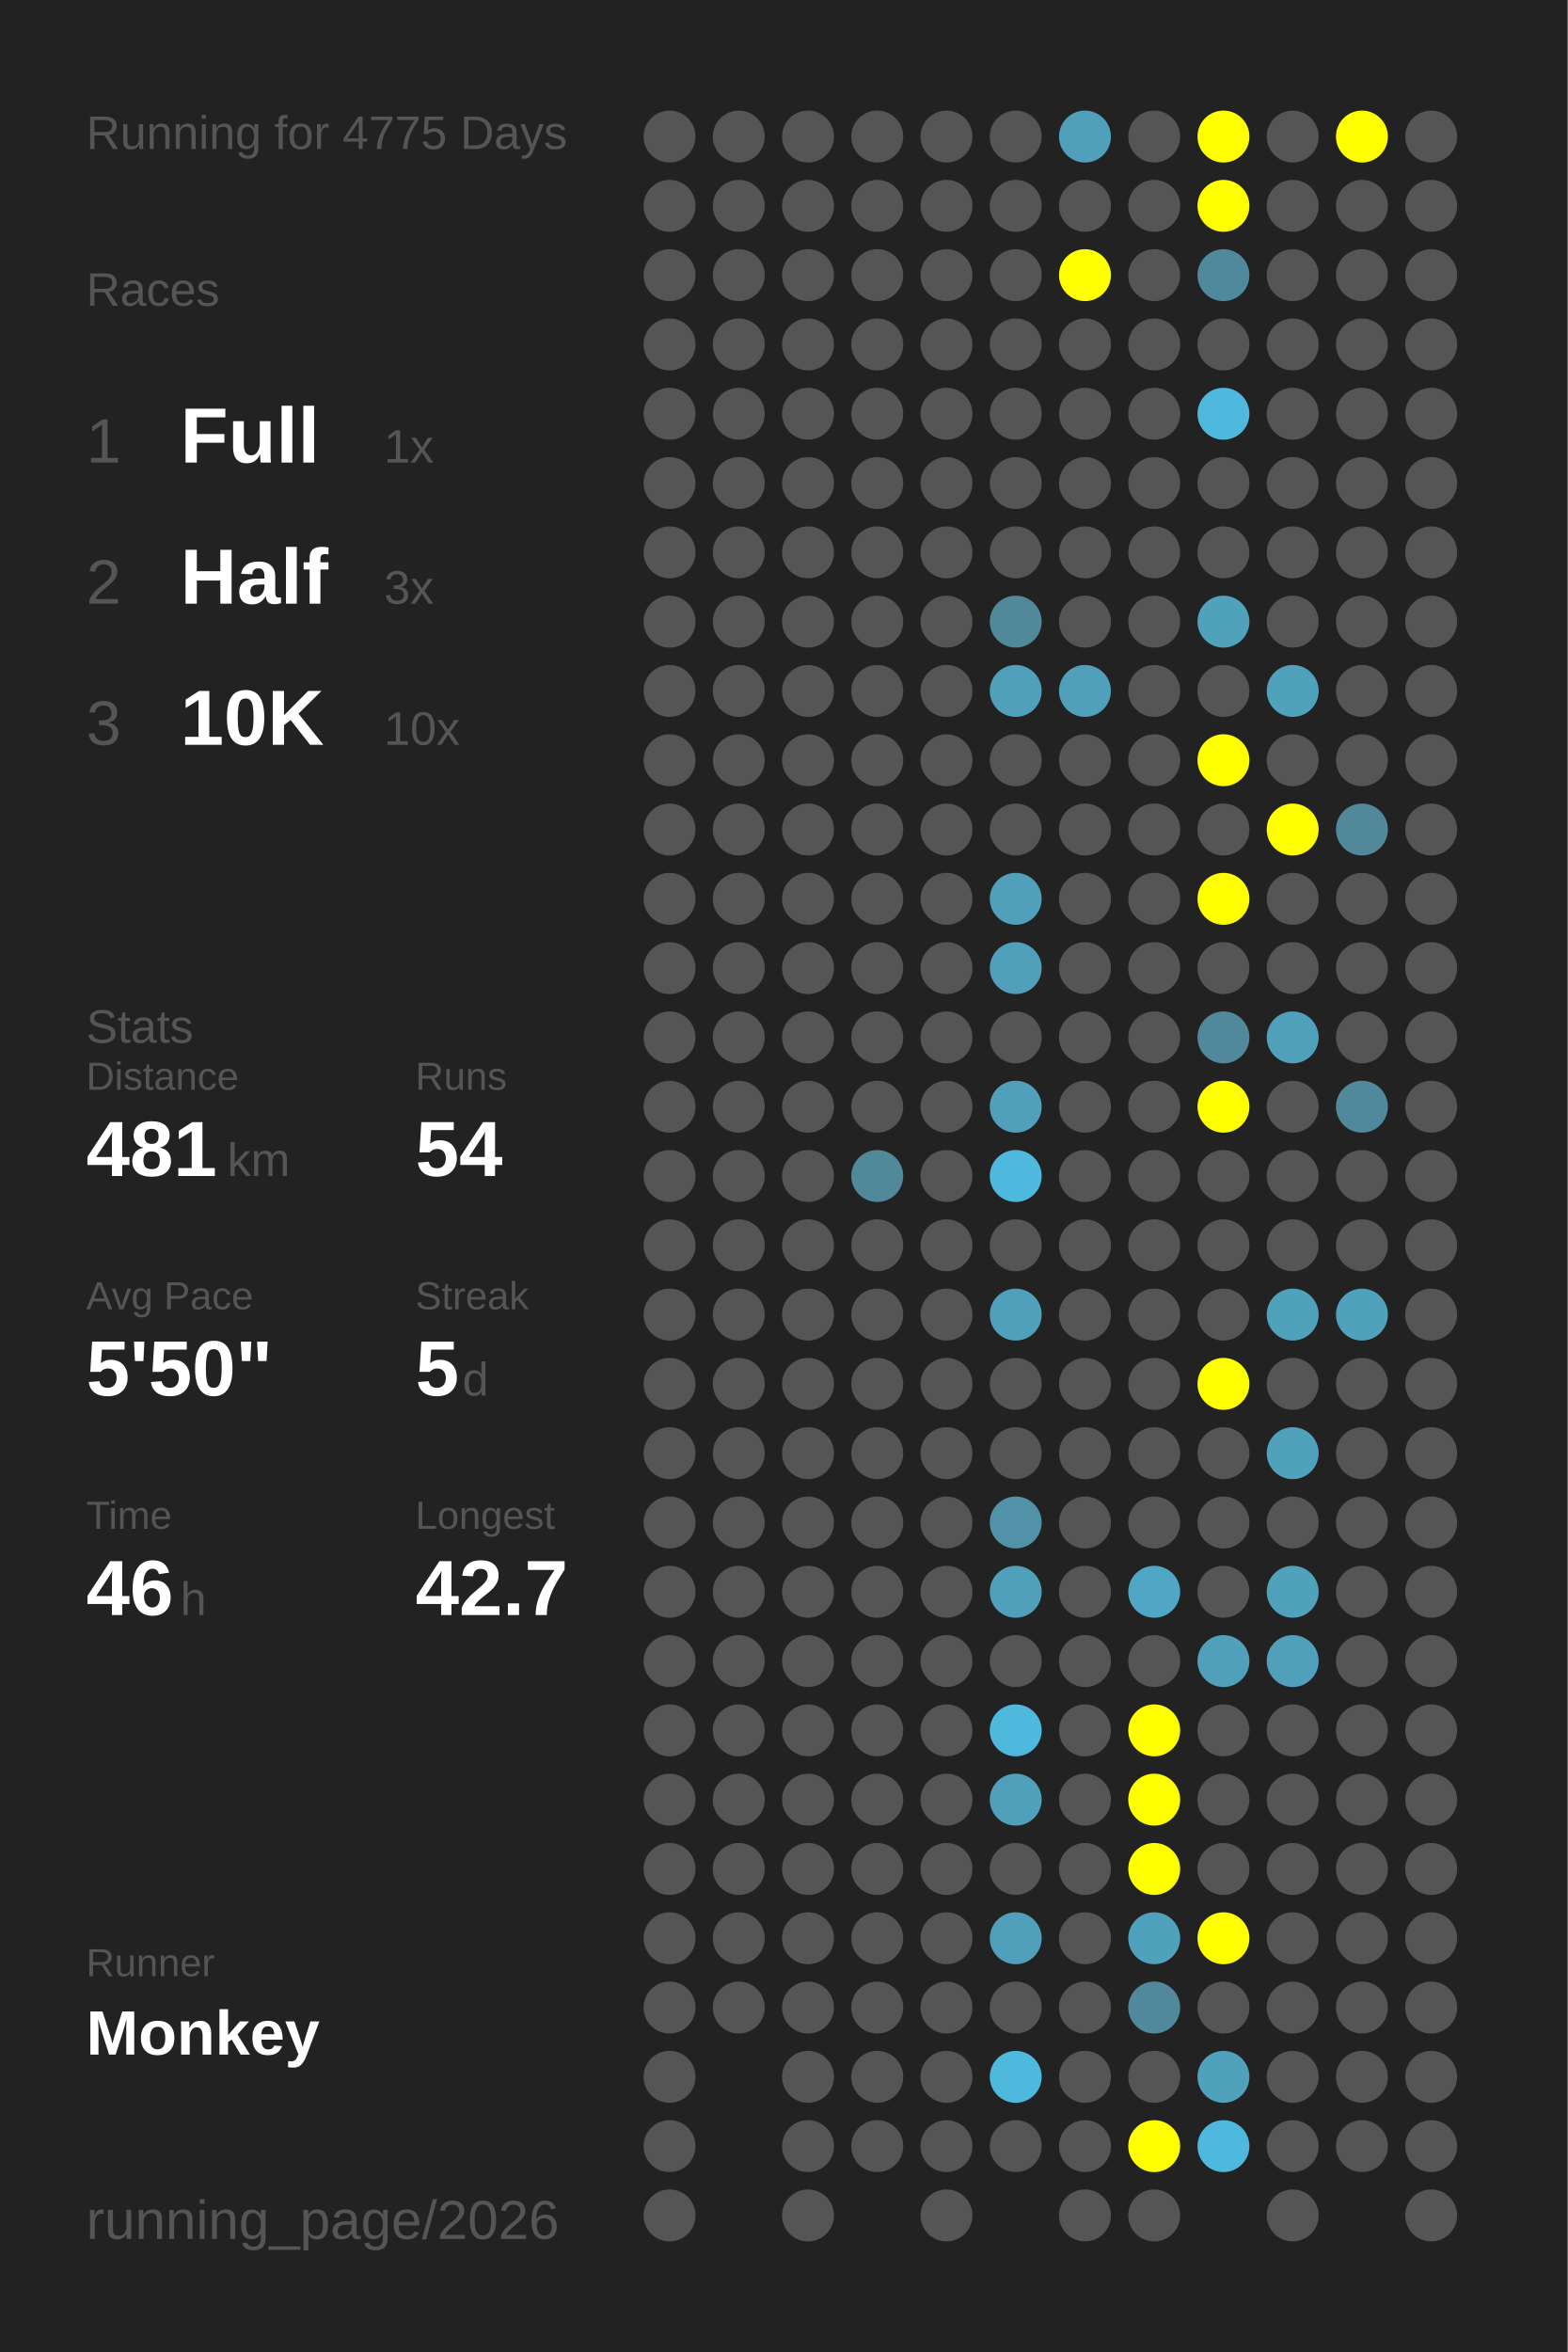
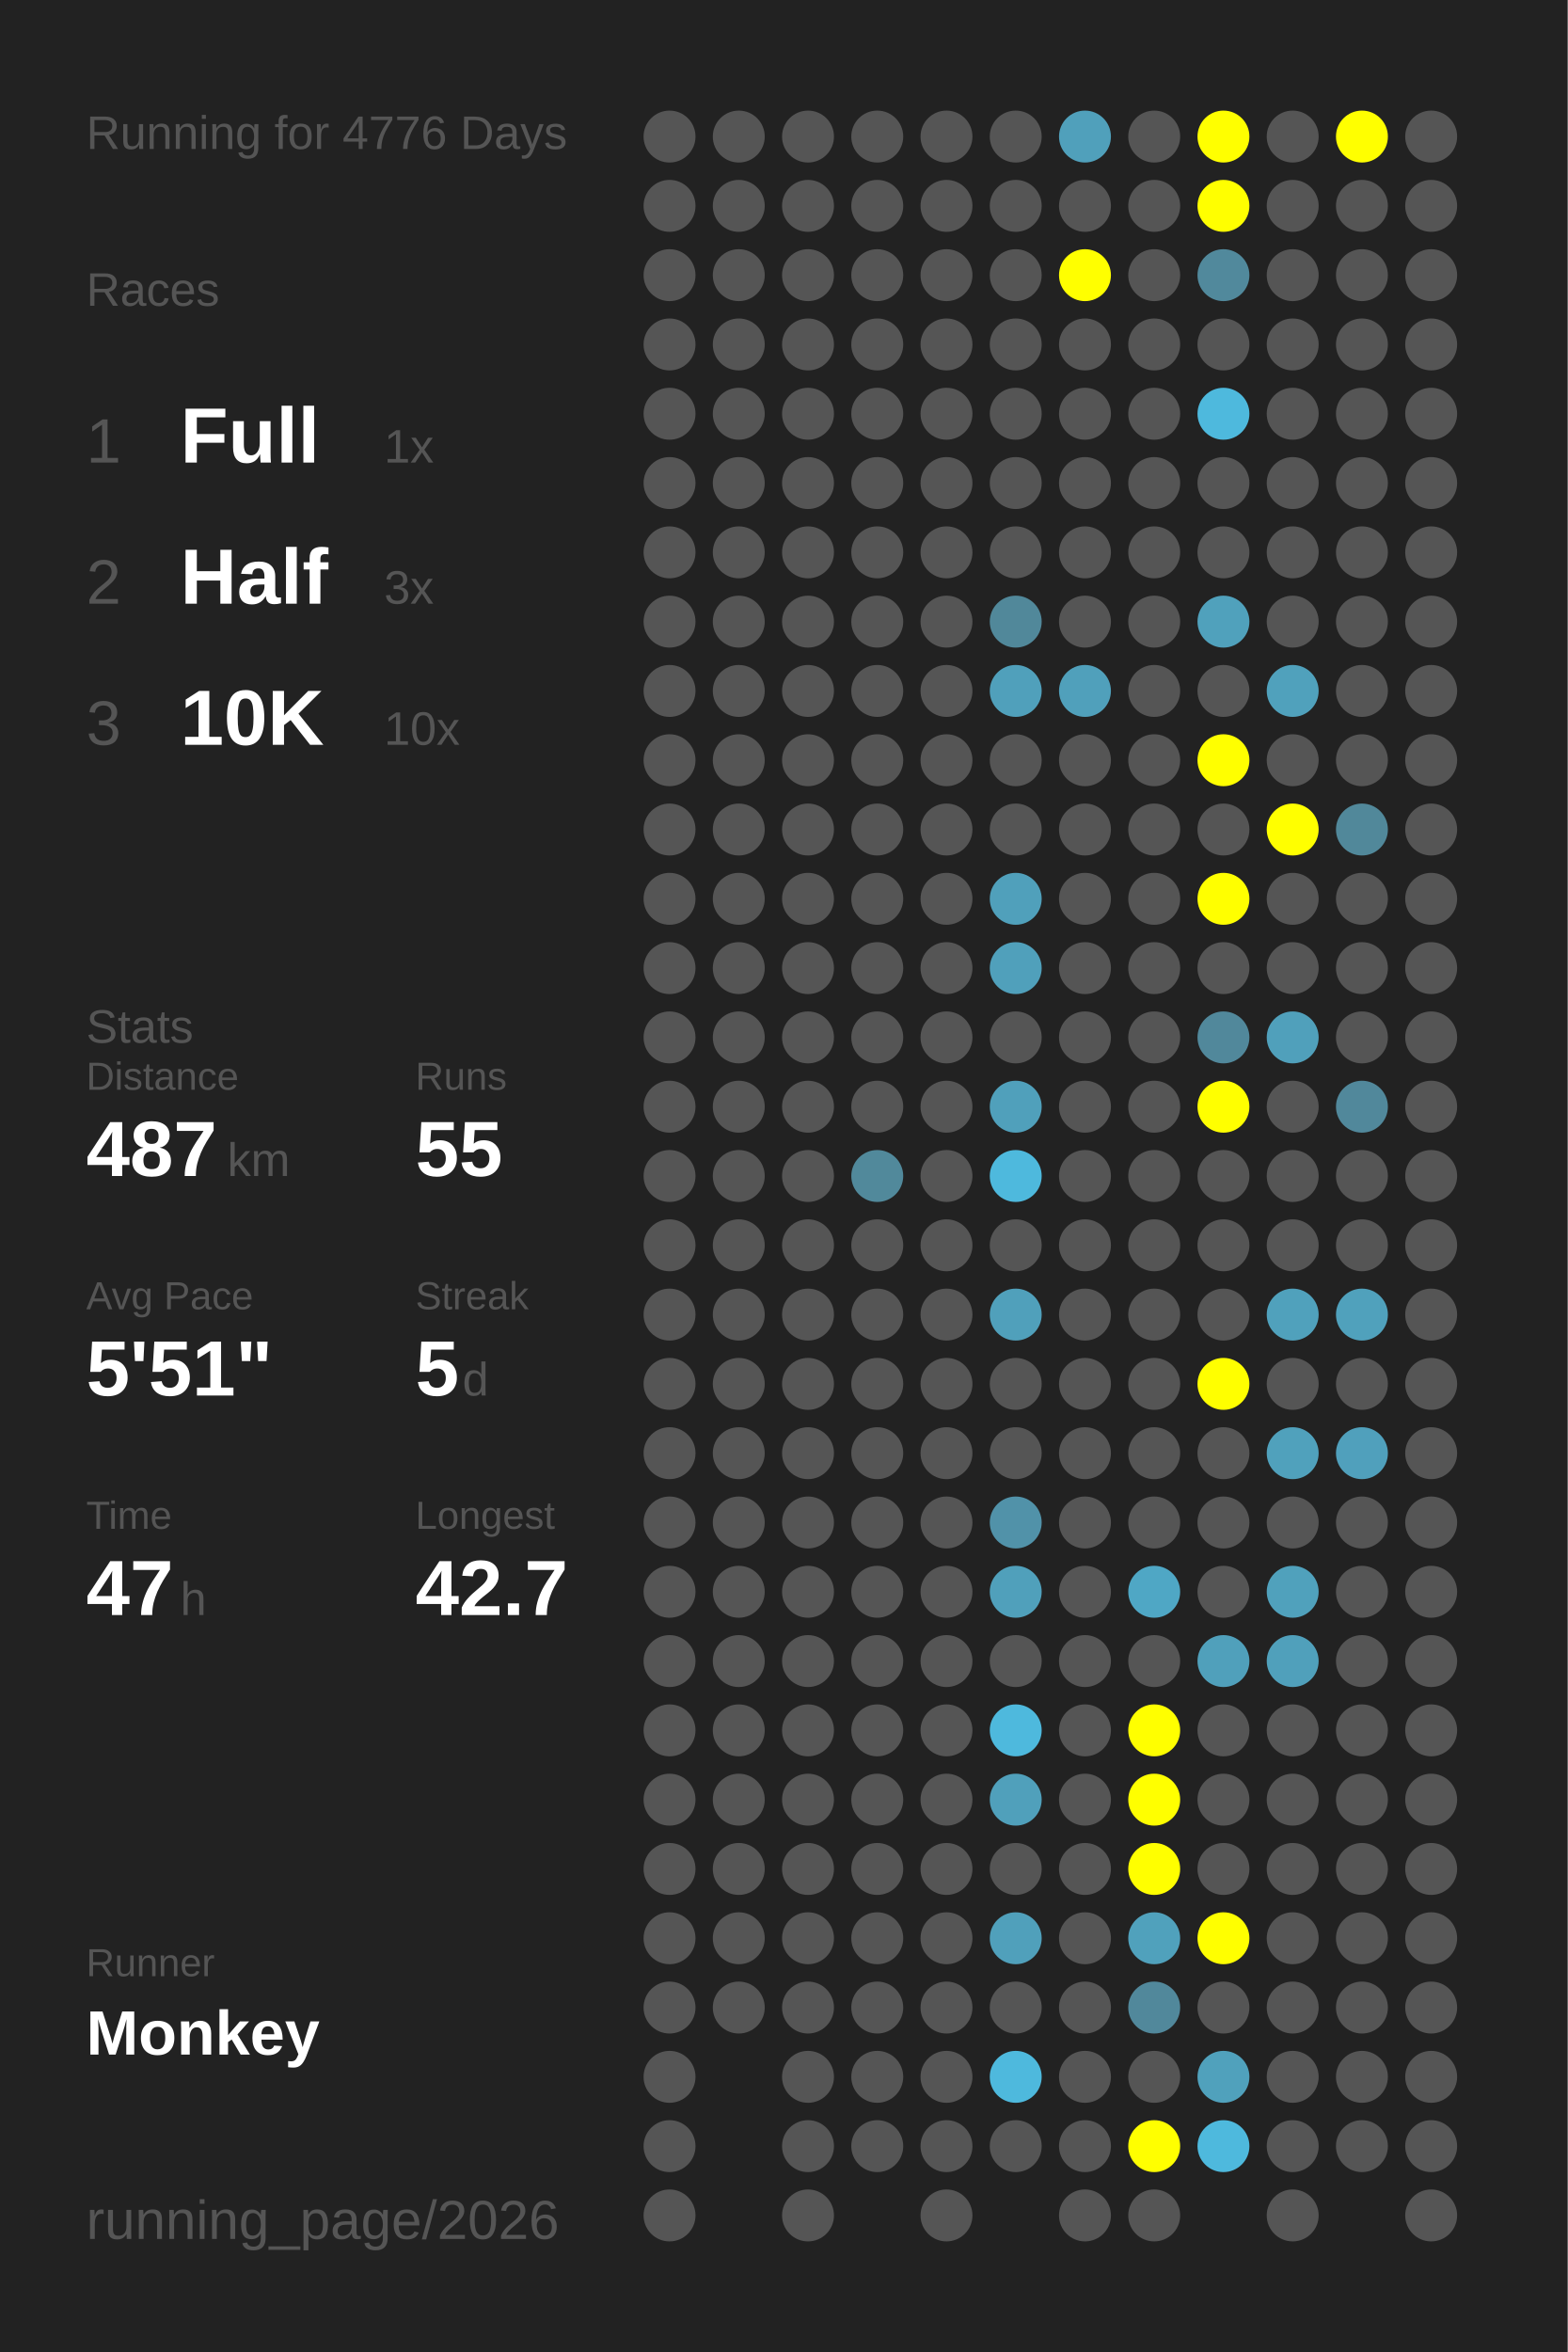
<svg xmlns="http://www.w3.org/2000/svg" baseProfile="full" height="300mm" version="1.1" viewBox="0,0,200,300" width="200mm">
  <defs />
  <rect fill="#222222" height="300" width="200" x="0" y="0" />
-   <text fill="#555555" style="font-size:6px; font-family:Arial;" x="11" y="19">Running for 4775 Days</text>
+   <text fill="#555555" style="font-size:6px; font-family:Arial;" x="11" y="19">Running for 4776 Days</text>
  <text fill="#555555" style="font-size:6px; font-family:Arial;" x="11" y="39">Races</text>
  <text fill="#555555" style="font-size:8px; font-family:Arial;" x="11" y="59">1</text>
  <text fill="#FFFFFF" style="font-size:10px; font-family:Arial; font-weight:bold;" x="23" y="59">Full</text>
  <text fill="#555555" style="font-size:6px; font-family:Arial;" x="49" y="59">1x</text>
  <text fill="#555555" style="font-size:8px; font-family:Arial;" x="11" y="77">2</text>
  <text fill="#FFFFFF" style="font-size:10px; font-family:Arial; font-weight:bold;" x="23" y="77">Half</text>
  <text fill="#555555" style="font-size:6px; font-family:Arial;" x="49" y="77">3x</text>
  <text fill="#555555" style="font-size:8px; font-family:Arial;" x="11" y="95">3</text>
  <text fill="#FFFFFF" style="font-size:10px; font-family:Arial; font-weight:bold;" x="23" y="95">10K</text>
  <text fill="#555555" style="font-size:6px; font-family:Arial;" x="49" y="95">10x</text>
  <text fill="#555555" style="font-size:6px; font-family:Arial;" x="11" y="133">Stats</text>
  <text fill="#555555" style="font-size:5px; font-family:Arial;" x="11" y="139">Distance</text>
-   <text fill="#FFFFFF" style="font-size:10px; font-family:Arial; font-weight:bold;" x="11" y="150">481</text>
+   <text fill="#FFFFFF" style="font-size:10px; font-family:Arial; font-weight:bold;" x="11" y="150">487</text>
  <text fill="#555555" style="font-size:6px; font-family:Arial;" x="29" y="150">km</text>
  <text fill="#555555" style="font-size:5px; font-family:Arial;" x="53" y="139">Runs</text>
-   <text fill="#FFFFFF" style="font-size:10px; font-family:Arial; font-weight:bold;" x="53" y="150">54</text>
+   <text fill="#FFFFFF" style="font-size:10px; font-family:Arial; font-weight:bold;" x="53" y="150">55</text>
  <text fill="#555555" style="font-size:5px; font-family:Arial;" x="11" y="167">Avg Pace</text>
-   <text fill="#FFFFFF" style="font-size:10px; font-family:Arial; font-weight:bold;" x="11" y="178">5'50"</text>
+   <text fill="#FFFFFF" style="font-size:10px; font-family:Arial; font-weight:bold;" x="11" y="178">5'51"</text>
  <text fill="#555555" style="font-size:5px; font-family:Arial;" x="53" y="167">Streak</text>
  <text fill="#FFFFFF" style="font-size:10px; font-family:Arial; font-weight:bold;" x="53" y="178">5</text>
  <text fill="#555555" style="font-size:6px; font-family:Arial;" x="59" y="178">d</text>
  <text fill="#555555" style="font-size:5px; font-family:Arial;" x="11" y="195">Time</text>
-   <text fill="#FFFFFF" style="font-size:10px; font-family:Arial; font-weight:bold;" x="11" y="206">46</text>
+   <text fill="#FFFFFF" style="font-size:10px; font-family:Arial; font-weight:bold;" x="11" y="206">47</text>
  <text fill="#555555" style="font-size:6px; font-family:Arial;" x="23" y="206">h</text>
  <text fill="#555555" style="font-size:5px; font-family:Arial;" x="53" y="195">Longest</text>
  <text fill="#FFFFFF" style="font-size:10px; font-family:Arial; font-weight:bold;" x="53" y="206">42.7</text>
  <text fill="#555555" style="font-size:5px; font-family:Arial;" x="11" y="252.065">Runner</text>
  <text fill="#FFFFFF" style="font-size:8px; font-family:Arial; font-weight:bold;" x="11" y="262.065">Monkey</text>
  <text fill="#555555" style="font-size:7px; font-family:Arial;" x="11" y="285.581">running_page/2026</text>
  <circle cx="85.417" cy="17.419" fill="#555555" r="3.312" />
  <circle cx="85.417" cy="26.258" fill="#555555" r="3.312" />
  <circle cx="85.417" cy="35.097" fill="#555555" r="3.312" />
  <circle cx="85.417" cy="43.935" fill="#555555" r="3.312" />
  <circle cx="85.417" cy="52.774" fill="#555555" r="3.312" />
  <circle cx="85.417" cy="61.613" fill="#555555" r="3.312" />
  <circle cx="85.417" cy="70.452" fill="#555555" r="3.312" />
  <circle cx="85.417" cy="79.29" fill="#555555" r="3.312" />
  <circle cx="85.417" cy="88.129" fill="#555555" r="3.312" />
  <circle cx="85.417" cy="96.968" fill="#555555" r="3.312" />
  <circle cx="85.417" cy="105.806" fill="#555555" r="3.312" />
  <circle cx="85.417" cy="114.645" fill="#555555" r="3.312" />
  <circle cx="85.417" cy="123.484" fill="#555555" r="3.312" />
  <circle cx="85.417" cy="132.323" fill="#555555" r="3.312" />
  <circle cx="85.417" cy="141.161" fill="#555555" r="3.312" />
  <circle cx="85.417" cy="150" fill="#555555" r="3.312" />
  <circle cx="85.417" cy="158.839" fill="#555555" r="3.312" />
  <circle cx="85.417" cy="167.677" fill="#555555" r="3.312" />
  <circle cx="85.417" cy="176.516" fill="#555555" r="3.312" />
  <circle cx="85.417" cy="185.355" fill="#555555" r="3.312" />
  <circle cx="85.417" cy="194.194" fill="#555555" r="3.312" />
  <circle cx="85.417" cy="203.032" fill="#555555" r="3.312" />
  <circle cx="85.417" cy="211.871" fill="#555555" r="3.312" />
  <circle cx="85.417" cy="220.71" fill="#555555" r="3.312" />
  <circle cx="85.417" cy="229.548" fill="#555555" r="3.312" />
  <circle cx="85.417" cy="238.387" fill="#555555" r="3.312" />
  <circle cx="85.417" cy="247.226" fill="#555555" r="3.312" />
  <circle cx="85.417" cy="256.065" fill="#555555" r="3.312" />
  <circle cx="85.417" cy="264.903" fill="#555555" r="3.312" />
  <circle cx="85.417" cy="273.742" fill="#555555" r="3.312" />
  <circle cx="85.417" cy="282.581" fill="#555555" r="3.312" />
  <circle cx="94.25" cy="17.419" fill="#555555" r="3.312" />
  <circle cx="94.25" cy="26.258" fill="#555555" r="3.312" />
  <circle cx="94.25" cy="35.097" fill="#555555" r="3.312" />
  <circle cx="94.25" cy="43.935" fill="#555555" r="3.312" />
  <circle cx="94.25" cy="52.774" fill="#555555" r="3.312" />
  <circle cx="94.25" cy="61.613" fill="#555555" r="3.312" />
  <circle cx="94.25" cy="70.452" fill="#555555" r="3.312" />
  <circle cx="94.25" cy="79.29" fill="#555555" r="3.312" />
  <circle cx="94.25" cy="88.129" fill="#555555" r="3.312" />
  <circle cx="94.25" cy="96.968" fill="#555555" r="3.312" />
  <circle cx="94.25" cy="105.806" fill="#555555" r="3.312" />
  <circle cx="94.25" cy="114.645" fill="#555555" r="3.312" />
  <circle cx="94.25" cy="123.484" fill="#555555" r="3.312" />
  <circle cx="94.25" cy="132.323" fill="#555555" r="3.312" />
  <circle cx="94.25" cy="141.161" fill="#555555" r="3.312" />
  <circle cx="94.25" cy="150" fill="#555555" r="3.312" />
  <circle cx="94.25" cy="158.839" fill="#555555" r="3.312" />
  <circle cx="94.25" cy="167.677" fill="#555555" r="3.312" />
  <circle cx="94.25" cy="176.516" fill="#555555" r="3.312" />
  <circle cx="94.25" cy="185.355" fill="#555555" r="3.312" />
  <circle cx="94.25" cy="194.194" fill="#555555" r="3.312" />
  <circle cx="94.25" cy="203.032" fill="#555555" r="3.312" />
  <circle cx="94.25" cy="211.871" fill="#555555" r="3.312" />
  <circle cx="94.25" cy="220.71" fill="#555555" r="3.312" />
  <circle cx="94.25" cy="229.548" fill="#555555" r="3.312" />
  <circle cx="94.25" cy="238.387" fill="#555555" r="3.312" />
  <circle cx="94.25" cy="247.226" fill="#555555" r="3.312" />
  <circle cx="94.25" cy="256.065" fill="#555555" r="3.312" />
  <circle cx="103.083" cy="17.419" fill="#555555" r="3.312" />
  <circle cx="103.083" cy="26.258" fill="#555555" r="3.312" />
  <circle cx="103.083" cy="35.097" fill="#555555" r="3.312" />
  <circle cx="103.083" cy="43.935" fill="#555555" r="3.312" />
  <circle cx="103.083" cy="52.774" fill="#555555" r="3.312" />
  <circle cx="103.083" cy="61.613" fill="#555555" r="3.312" />
  <circle cx="103.083" cy="70.452" fill="#555555" r="3.312" />
  <circle cx="103.083" cy="79.29" fill="#555555" r="3.312" />
  <circle cx="103.083" cy="88.129" fill="#555555" r="3.312" />
  <circle cx="103.083" cy="96.968" fill="#555555" r="3.312" />
  <circle cx="103.083" cy="105.806" fill="#555555" r="3.312" />
  <circle cx="103.083" cy="114.645" fill="#555555" r="3.312" />
  <circle cx="103.083" cy="123.484" fill="#555555" r="3.312" />
  <circle cx="103.083" cy="132.323" fill="#555555" r="3.312" />
  <circle cx="103.083" cy="141.161" fill="#555555" r="3.312" />
  <circle cx="103.083" cy="150" fill="#555555" r="3.312" />
  <circle cx="103.083" cy="158.839" fill="#555555" r="3.312" />
  <circle cx="103.083" cy="167.677" fill="#555555" r="3.312" />
  <circle cx="103.083" cy="176.516" fill="#555555" r="3.312" />
  <circle cx="103.083" cy="185.355" fill="#555555" r="3.312" />
  <circle cx="103.083" cy="194.194" fill="#555555" r="3.312" />
  <circle cx="103.083" cy="203.032" fill="#555555" r="3.312" />
  <circle cx="103.083" cy="211.871" fill="#555555" r="3.312" />
  <circle cx="103.083" cy="220.71" fill="#555555" r="3.312" />
  <circle cx="103.083" cy="229.548" fill="#555555" r="3.312" />
  <circle cx="103.083" cy="238.387" fill="#555555" r="3.312" />
  <circle cx="103.083" cy="247.226" fill="#555555" r="3.312" />
  <circle cx="103.083" cy="256.065" fill="#555555" r="3.312" />
  <circle cx="103.083" cy="264.903" fill="#555555" r="3.312" />
  <circle cx="103.083" cy="273.742" fill="#555555" r="3.312" />
  <circle cx="103.083" cy="282.581" fill="#555555" r="3.312" />
  <circle cx="111.917" cy="17.419" fill="#555555" r="3.312" />
  <circle cx="111.917" cy="26.258" fill="#555555" r="3.312" />
  <circle cx="111.917" cy="35.097" fill="#555555" r="3.312" />
  <circle cx="111.917" cy="43.935" fill="#555555" r="3.312" />
  <circle cx="111.917" cy="52.774" fill="#555555" r="3.312" />
  <circle cx="111.917" cy="61.613" fill="#555555" r="3.312" />
  <circle cx="111.917" cy="70.452" fill="#555555" r="3.312" />
  <circle cx="111.917" cy="79.29" fill="#555555" r="3.312" />
  <circle cx="111.917" cy="88.129" fill="#555555" r="3.312" />
  <circle cx="111.917" cy="96.968" fill="#555555" r="3.312" />
  <circle cx="111.917" cy="105.806" fill="#555555" r="3.312" />
  <circle cx="111.917" cy="114.645" fill="#555555" r="3.312" />
  <circle cx="111.917" cy="123.484" fill="#555555" r="3.312" />
  <circle cx="111.917" cy="132.323" fill="#555555" r="3.312" />
  <circle cx="111.917" cy="141.161" fill="#555555" r="3.312" />
  <circle cx="111.917" cy="150" fill="#51899b" r="3.312" />
  <circle cx="111.917" cy="158.839" fill="#555555" r="3.312" />
  <circle cx="111.917" cy="167.677" fill="#555555" r="3.312" />
  <circle cx="111.917" cy="176.516" fill="#555555" r="3.312" />
  <circle cx="111.917" cy="185.355" fill="#555555" r="3.312" />
  <circle cx="111.917" cy="194.194" fill="#555555" r="3.312" />
  <circle cx="111.917" cy="203.032" fill="#555555" r="3.312" />
  <circle cx="111.917" cy="211.871" fill="#555555" r="3.312" />
  <circle cx="111.917" cy="220.71" fill="#555555" r="3.312" />
  <circle cx="111.917" cy="229.548" fill="#555555" r="3.312" />
  <circle cx="111.917" cy="238.387" fill="#555555" r="3.312" />
  <circle cx="111.917" cy="247.226" fill="#555555" r="3.312" />
  <circle cx="111.917" cy="256.065" fill="#555555" r="3.312" />
  <circle cx="111.917" cy="264.903" fill="#555555" r="3.312" />
  <circle cx="111.917" cy="273.742" fill="#555555" r="3.312" />
  <circle cx="120.75" cy="17.419" fill="#555555" r="3.312" />
  <circle cx="120.75" cy="26.258" fill="#555555" r="3.312" />
  <circle cx="120.75" cy="35.097" fill="#555555" r="3.312" />
  <circle cx="120.75" cy="43.935" fill="#555555" r="3.312" />
  <circle cx="120.75" cy="52.774" fill="#555555" r="3.312" />
  <circle cx="120.75" cy="61.613" fill="#555555" r="3.312" />
  <circle cx="120.75" cy="70.452" fill="#555555" r="3.312" />
  <circle cx="120.75" cy="79.29" fill="#555555" r="3.312" />
  <circle cx="120.75" cy="88.129" fill="#555555" r="3.312" />
  <circle cx="120.75" cy="96.968" fill="#555555" r="3.312" />
  <circle cx="120.75" cy="105.806" fill="#555555" r="3.312" />
  <circle cx="120.75" cy="114.645" fill="#555555" r="3.312" />
  <circle cx="120.75" cy="123.484" fill="#555555" r="3.312" />
  <circle cx="120.75" cy="132.323" fill="#555555" r="3.312" />
  <circle cx="120.75" cy="141.161" fill="#555555" r="3.312" />
  <circle cx="120.75" cy="150" fill="#555555" r="3.312" />
  <circle cx="120.75" cy="158.839" fill="#555555" r="3.312" />
  <circle cx="120.75" cy="167.677" fill="#555555" r="3.312" />
  <circle cx="120.75" cy="176.516" fill="#555555" r="3.312" />
  <circle cx="120.75" cy="185.355" fill="#555555" r="3.312" />
  <circle cx="120.75" cy="194.194" fill="#555555" r="3.312" />
  <circle cx="120.75" cy="203.032" fill="#555555" r="3.312" />
  <circle cx="120.75" cy="211.871" fill="#555555" r="3.312" />
  <circle cx="120.75" cy="220.71" fill="#555555" r="3.312" />
  <circle cx="120.75" cy="229.548" fill="#555555" r="3.312" />
  <circle cx="120.75" cy="238.387" fill="#555555" r="3.312" />
  <circle cx="120.75" cy="247.226" fill="#555555" r="3.312" />
  <circle cx="120.75" cy="256.065" fill="#555555" r="3.312" />
  <circle cx="120.75" cy="264.903" fill="#555555" r="3.312" />
  <circle cx="120.75" cy="273.742" fill="#555555" r="3.312" />
  <circle cx="120.75" cy="282.581" fill="#555555" r="3.312" />
  <circle cx="129.583" cy="17.419" fill="#555555" r="3.312" />
  <circle cx="129.583" cy="26.258" fill="#555555" r="3.312" />
  <circle cx="129.583" cy="35.097" fill="#555555" r="3.312" />
  <circle cx="129.583" cy="43.935" fill="#555555" r="3.312" />
  <circle cx="129.583" cy="52.774" fill="#555555" r="3.312" />
  <circle cx="129.583" cy="61.613" fill="#555555" r="3.312" />
  <circle cx="129.583" cy="70.452" fill="#555555" r="3.312" />
  <circle cx="129.583" cy="79.29" fill="#51889a" r="3.312" />
  <circle cx="129.583" cy="88.129" fill="#50a0bb" r="3.312" />
  <circle cx="129.583" cy="96.968" fill="#555555" r="3.312" />
  <circle cx="129.583" cy="105.806" fill="#555555" r="3.312" />
  <circle cx="129.583" cy="114.645" fill="#50a0bb" r="3.312" />
  <circle cx="129.583" cy="123.484" fill="#50a0bb" r="3.312" />
  <circle cx="129.583" cy="132.323" fill="#555555" r="3.312" />
  <circle cx="129.583" cy="141.161" fill="#50a0bb" r="3.312" />
  <circle cx="129.583" cy="150" fill="#4eb9dd" r="3.312" />
  <circle cx="129.583" cy="158.839" fill="#555555" r="3.312" />
  <circle cx="129.583" cy="167.677" fill="#50a0bb" r="3.312" />
  <circle cx="129.583" cy="176.516" fill="#555555" r="3.312" />
  <circle cx="129.583" cy="185.355" fill="#555555" r="3.312" />
  <circle cx="129.583" cy="194.194" fill="#5192a9" r="3.312" />
  <circle cx="129.583" cy="203.032" fill="#50a0bb" r="3.312" />
  <circle cx="129.583" cy="211.871" fill="#555555" r="3.312" />
  <circle cx="129.583" cy="220.71" fill="#4eb9dd" r="3.312" />
  <circle cx="129.583" cy="229.548" fill="#50a0bb" r="3.312" />
  <circle cx="129.583" cy="238.387" fill="#555555" r="3.312" />
  <circle cx="129.583" cy="247.226" fill="#50a0bb" r="3.312" />
  <circle cx="129.583" cy="256.065" fill="#555555" r="3.312" />
  <circle cx="129.583" cy="264.903" fill="#4eb9dd" r="3.312" />
  <circle cx="129.583" cy="273.742" fill="#555555" r="3.312" />
  <circle cx="138.417" cy="17.419" fill="#50a0bb" r="3.312" />
  <circle cx="138.417" cy="26.258" fill="#555555" r="3.312" />
  <circle cx="138.417" cy="35.097" fill="#FFFF00" r="3.312" />
  <circle cx="138.417" cy="43.935" fill="#555555" r="3.312" />
  <circle cx="138.417" cy="52.774" fill="#555555" r="3.312" />
  <circle cx="138.417" cy="61.613" fill="#555555" r="3.312" />
  <circle cx="138.417" cy="70.452" fill="#555555" r="3.312" />
  <circle cx="138.417" cy="79.29" fill="#555555" r="3.312" />
  <circle cx="138.417" cy="88.129" fill="#50a0bb" r="3.312" />
  <circle cx="138.417" cy="96.968" fill="#555555" r="3.312" />
  <circle cx="138.417" cy="105.806" fill="#555555" r="3.312" />
  <circle cx="138.417" cy="114.645" fill="#555555" r="3.312" />
  <circle cx="138.417" cy="123.484" fill="#555555" r="3.312" />
  <circle cx="138.417" cy="132.323" fill="#555555" r="3.312" />
  <circle cx="138.417" cy="141.161" fill="#555555" r="3.312" />
  <circle cx="138.417" cy="150" fill="#555555" r="3.312" />
  <circle cx="138.417" cy="158.839" fill="#555555" r="3.312" />
  <circle cx="138.417" cy="167.677" fill="#555555" r="3.312" />
  <circle cx="138.417" cy="176.516" fill="#555555" r="3.312" />
  <circle cx="138.417" cy="185.355" fill="#555555" r="3.312" />
  <circle cx="138.417" cy="194.194" fill="#555555" r="3.312" />
  <circle cx="138.417" cy="203.032" fill="#555555" r="3.312" />
  <circle cx="138.417" cy="211.871" fill="#555555" r="3.312" />
  <circle cx="138.417" cy="220.71" fill="#555555" r="3.312" />
  <circle cx="138.417" cy="229.548" fill="#555555" r="3.312" />
  <circle cx="138.417" cy="238.387" fill="#555555" r="3.312" />
  <circle cx="138.417" cy="247.226" fill="#555555" r="3.312" />
  <circle cx="138.417" cy="256.065" fill="#555555" r="3.312" />
  <circle cx="138.417" cy="264.903" fill="#555555" r="3.312" />
  <circle cx="138.417" cy="273.742" fill="#555555" r="3.312" />
  <circle cx="138.417" cy="282.581" fill="#555555" r="3.312" />
  <circle cx="147.25" cy="17.419" fill="#555555" r="3.312" />
  <circle cx="147.25" cy="26.258" fill="#555555" r="3.312" />
  <circle cx="147.25" cy="35.097" fill="#555555" r="3.312" />
  <circle cx="147.25" cy="43.935" fill="#555555" r="3.312" />
  <circle cx="147.25" cy="52.774" fill="#555555" r="3.312" />
  <circle cx="147.25" cy="61.613" fill="#555555" r="3.312" />
  <circle cx="147.25" cy="70.452" fill="#555555" r="3.312" />
  <circle cx="147.25" cy="79.29" fill="#555555" r="3.312" />
  <circle cx="147.25" cy="88.129" fill="#555555" r="3.312" />
  <circle cx="147.25" cy="96.968" fill="#555555" r="3.312" />
  <circle cx="147.25" cy="105.806" fill="#555555" r="3.312" />
  <circle cx="147.25" cy="114.645" fill="#555555" r="3.312" />
  <circle cx="147.25" cy="123.484" fill="#555555" r="3.312" />
  <circle cx="147.25" cy="132.323" fill="#555555" r="3.312" />
  <circle cx="147.25" cy="141.161" fill="#555555" r="3.312" />
  <circle cx="147.25" cy="150" fill="#555555" r="3.312" />
  <circle cx="147.25" cy="158.839" fill="#555555" r="3.312" />
  <circle cx="147.25" cy="167.677" fill="#555555" r="3.312" />
  <circle cx="147.25" cy="176.516" fill="#555555" r="3.312" />
  <circle cx="147.25" cy="185.355" fill="#555555" r="3.312" />
  <circle cx="147.25" cy="194.194" fill="#555555" r="3.312" />
  <circle cx="147.25" cy="203.032" fill="#4fa7c5" r="3.312" />
  <circle cx="147.25" cy="211.871" fill="#555555" r="3.312" />
  <circle cx="147.25" cy="220.71" fill="#FFFF00" r="3.312" />
  <circle cx="147.25" cy="229.548" fill="#FFFF00" r="3.312" />
  <circle cx="147.25" cy="238.387" fill="#FFFF00" r="3.312" />
  <circle cx="147.25" cy="247.226" fill="#50a1bc" r="3.312" />
  <circle cx="147.25" cy="256.065" fill="#51889b" r="3.312" />
  <circle cx="147.25" cy="264.903" fill="#555555" r="3.312" />
  <circle cx="147.25" cy="273.742" fill="#FFFF00" r="3.312" />
  <circle cx="147.25" cy="282.581" fill="#555555" r="3.312" />
  <circle cx="156.083" cy="17.419" fill="#FFFF00" r="3.312" />
  <circle cx="156.083" cy="26.258" fill="#FFFF00" r="3.312" />
  <circle cx="156.083" cy="35.097" fill="#51899c" r="3.312" />
  <circle cx="156.083" cy="43.935" fill="#555555" r="3.312" />
  <circle cx="156.083" cy="52.774" fill="#4eb9dd" r="3.312" />
  <circle cx="156.083" cy="61.613" fill="#555555" r="3.312" />
  <circle cx="156.083" cy="70.452" fill="#555555" r="3.312" />
  <circle cx="156.083" cy="79.29" fill="#50a1bc" r="3.312" />
  <circle cx="156.083" cy="88.129" fill="#555555" r="3.312" />
  <circle cx="156.083" cy="96.968" fill="#FFFF00" r="3.312" />
  <circle cx="156.083" cy="105.806" fill="#555555" r="3.312" />
  <circle cx="156.083" cy="114.645" fill="#FFFF00" r="3.312" />
  <circle cx="156.083" cy="123.484" fill="#555555" r="3.312" />
  <circle cx="156.083" cy="132.323" fill="#51889b" r="3.312" />
  <circle cx="156.083" cy="141.161" fill="#FFFF00" r="3.312" />
  <circle cx="156.083" cy="150" fill="#555555" r="3.312" />
  <circle cx="156.083" cy="158.839" fill="#555555" r="3.312" />
  <circle cx="156.083" cy="167.677" fill="#555555" r="3.312" />
  <circle cx="156.083" cy="176.516" fill="#FFFF00" r="3.312" />
  <circle cx="156.083" cy="185.355" fill="#555555" r="3.312" />
  <circle cx="156.083" cy="194.194" fill="#555555" r="3.312" />
  <circle cx="156.083" cy="203.032" fill="#555555" r="3.312" />
  <circle cx="156.083" cy="211.871" fill="#50a0bb" r="3.312" />
  <circle cx="156.083" cy="220.71" fill="#555555" r="3.312" />
  <circle cx="156.083" cy="229.548" fill="#555555" r="3.312" />
  <circle cx="156.083" cy="238.387" fill="#555555" r="3.312" />
  <circle cx="156.083" cy="247.226" fill="#FFFF00" r="3.312" />
  <circle cx="156.083" cy="256.065" fill="#555555" r="3.312" />
  <circle cx="156.083" cy="264.903" fill="#50a1bc" r="3.312" />
  <circle cx="156.083" cy="273.742" fill="#4eb9dd" r="3.312" />
  <circle cx="164.917" cy="17.419" fill="#555555" r="3.312" />
  <circle cx="164.917" cy="26.258" fill="#555555" r="3.312" />
  <circle cx="164.917" cy="35.097" fill="#555555" r="3.312" />
  <circle cx="164.917" cy="43.935" fill="#555555" r="3.312" />
  <circle cx="164.917" cy="52.774" fill="#555555" r="3.312" />
  <circle cx="164.917" cy="61.613" fill="#555555" r="3.312" />
  <circle cx="164.917" cy="70.452" fill="#555555" r="3.312" />
  <circle cx="164.917" cy="79.29" fill="#555555" r="3.312" />
  <circle cx="164.917" cy="88.129" fill="#50a1bc" r="3.312" />
  <circle cx="164.917" cy="96.968" fill="#555555" r="3.312" />
  <circle cx="164.917" cy="105.806" fill="#FFFF00" r="3.312" />
  <circle cx="164.917" cy="114.645" fill="#555555" r="3.312" />
  <circle cx="164.917" cy="123.484" fill="#555555" r="3.312" />
  <circle cx="164.917" cy="132.323" fill="#50a0bb" r="3.312" />
  <circle cx="164.917" cy="141.161" fill="#555555" r="3.312" />
  <circle cx="164.917" cy="150" fill="#555555" r="3.312" />
  <circle cx="164.917" cy="158.839" fill="#555555" r="3.312" />
  <circle cx="164.917" cy="167.677" fill="#50a1bc" r="3.312" />
  <circle cx="164.917" cy="176.516" fill="#555555" r="3.312" />
  <circle cx="164.917" cy="185.355" fill="#50a1bc" r="3.312" />
  <circle cx="164.917" cy="194.194" fill="#555555" r="3.312" />
  <circle cx="164.917" cy="203.032" fill="#50a1bc" r="3.312" />
  <circle cx="164.917" cy="211.871" fill="#50a0bb" r="3.312" />
  <circle cx="164.917" cy="220.71" fill="#555555" r="3.312" />
  <circle cx="164.917" cy="229.548" fill="#555555" r="3.312" />
  <circle cx="164.917" cy="238.387" fill="#555555" r="3.312" />
  <circle cx="164.917" cy="247.226" fill="#555555" r="3.312" />
  <circle cx="164.917" cy="256.065" fill="#555555" r="3.312" />
  <circle cx="164.917" cy="264.903" fill="#555555" r="3.312" />
  <circle cx="164.917" cy="273.742" fill="#555555" r="3.312" />
  <circle cx="164.917" cy="282.581" fill="#555555" r="3.312" />
  <circle cx="173.75" cy="17.419" fill="#FFFF00" r="3.312" />
  <circle cx="173.75" cy="26.258" fill="#555555" r="3.312" />
  <circle cx="173.75" cy="35.097" fill="#555555" r="3.312" />
  <circle cx="173.75" cy="43.935" fill="#555555" r="3.312" />
  <circle cx="173.75" cy="52.774" fill="#555555" r="3.312" />
  <circle cx="173.75" cy="61.613" fill="#555555" r="3.312" />
  <circle cx="173.75" cy="70.452" fill="#555555" r="3.312" />
  <circle cx="173.75" cy="79.29" fill="#555555" r="3.312" />
  <circle cx="173.75" cy="88.129" fill="#555555" r="3.312" />
  <circle cx="173.75" cy="96.968" fill="#555555" r="3.312" />
  <circle cx="173.75" cy="105.806" fill="#51889a" r="3.312" />
  <circle cx="173.75" cy="114.645" fill="#555555" r="3.312" />
  <circle cx="173.75" cy="123.484" fill="#555555" r="3.312" />
  <circle cx="173.75" cy="132.323" fill="#555555" r="3.312" />
  <circle cx="173.75" cy="141.161" fill="#51889b" r="3.312" />
  <circle cx="173.75" cy="150" fill="#555555" r="3.312" />
  <circle cx="173.75" cy="158.839" fill="#555555" r="3.312" />
  <circle cx="173.75" cy="167.677" fill="#50a1bc" r="3.312" />
  <circle cx="173.75" cy="176.516" fill="#555555" r="3.312" />
-   <circle cx="173.75" cy="185.355" fill="#555555" r="3.312" />
+   <circle cx="173.75" cy="185.355" fill="#50a0bc" r="3.312" />
  <circle cx="173.75" cy="194.194" fill="#555555" r="3.312" />
  <circle cx="173.75" cy="203.032" fill="#555555" r="3.312" />
  <circle cx="173.75" cy="211.871" fill="#555555" r="3.312" />
  <circle cx="173.75" cy="220.71" fill="#555555" r="3.312" />
  <circle cx="173.75" cy="229.548" fill="#555555" r="3.312" />
  <circle cx="173.75" cy="238.387" fill="#555555" r="3.312" />
  <circle cx="173.75" cy="247.226" fill="#555555" r="3.312" />
  <circle cx="173.75" cy="256.065" fill="#555555" r="3.312" />
  <circle cx="173.75" cy="264.903" fill="#555555" r="3.312" />
  <circle cx="173.75" cy="273.742" fill="#555555" r="3.312" />
  <circle cx="182.583" cy="17.419" fill="#555555" r="3.312" />
  <circle cx="182.583" cy="26.258" fill="#555555" r="3.312" />
  <circle cx="182.583" cy="35.097" fill="#555555" r="3.312" />
  <circle cx="182.583" cy="43.935" fill="#555555" r="3.312" />
  <circle cx="182.583" cy="52.774" fill="#555555" r="3.312" />
  <circle cx="182.583" cy="61.613" fill="#555555" r="3.312" />
  <circle cx="182.583" cy="70.452" fill="#555555" r="3.312" />
  <circle cx="182.583" cy="79.29" fill="#555555" r="3.312" />
  <circle cx="182.583" cy="88.129" fill="#555555" r="3.312" />
  <circle cx="182.583" cy="96.968" fill="#555555" r="3.312" />
  <circle cx="182.583" cy="105.806" fill="#555555" r="3.312" />
  <circle cx="182.583" cy="114.645" fill="#555555" r="3.312" />
  <circle cx="182.583" cy="123.484" fill="#555555" r="3.312" />
  <circle cx="182.583" cy="132.323" fill="#555555" r="3.312" />
  <circle cx="182.583" cy="141.161" fill="#555555" r="3.312" />
  <circle cx="182.583" cy="150" fill="#555555" r="3.312" />
  <circle cx="182.583" cy="158.839" fill="#555555" r="3.312" />
  <circle cx="182.583" cy="167.677" fill="#555555" r="3.312" />
  <circle cx="182.583" cy="176.516" fill="#555555" r="3.312" />
  <circle cx="182.583" cy="185.355" fill="#555555" r="3.312" />
  <circle cx="182.583" cy="194.194" fill="#555555" r="3.312" />
  <circle cx="182.583" cy="203.032" fill="#555555" r="3.312" />
  <circle cx="182.583" cy="211.871" fill="#555555" r="3.312" />
  <circle cx="182.583" cy="220.71" fill="#555555" r="3.312" />
  <circle cx="182.583" cy="229.548" fill="#555555" r="3.312" />
  <circle cx="182.583" cy="238.387" fill="#555555" r="3.312" />
  <circle cx="182.583" cy="247.226" fill="#555555" r="3.312" />
  <circle cx="182.583" cy="256.065" fill="#555555" r="3.312" />
  <circle cx="182.583" cy="264.903" fill="#555555" r="3.312" />
  <circle cx="182.583" cy="273.742" fill="#555555" r="3.312" />
  <circle cx="182.583" cy="282.581" fill="#555555" r="3.312" />
</svg>
